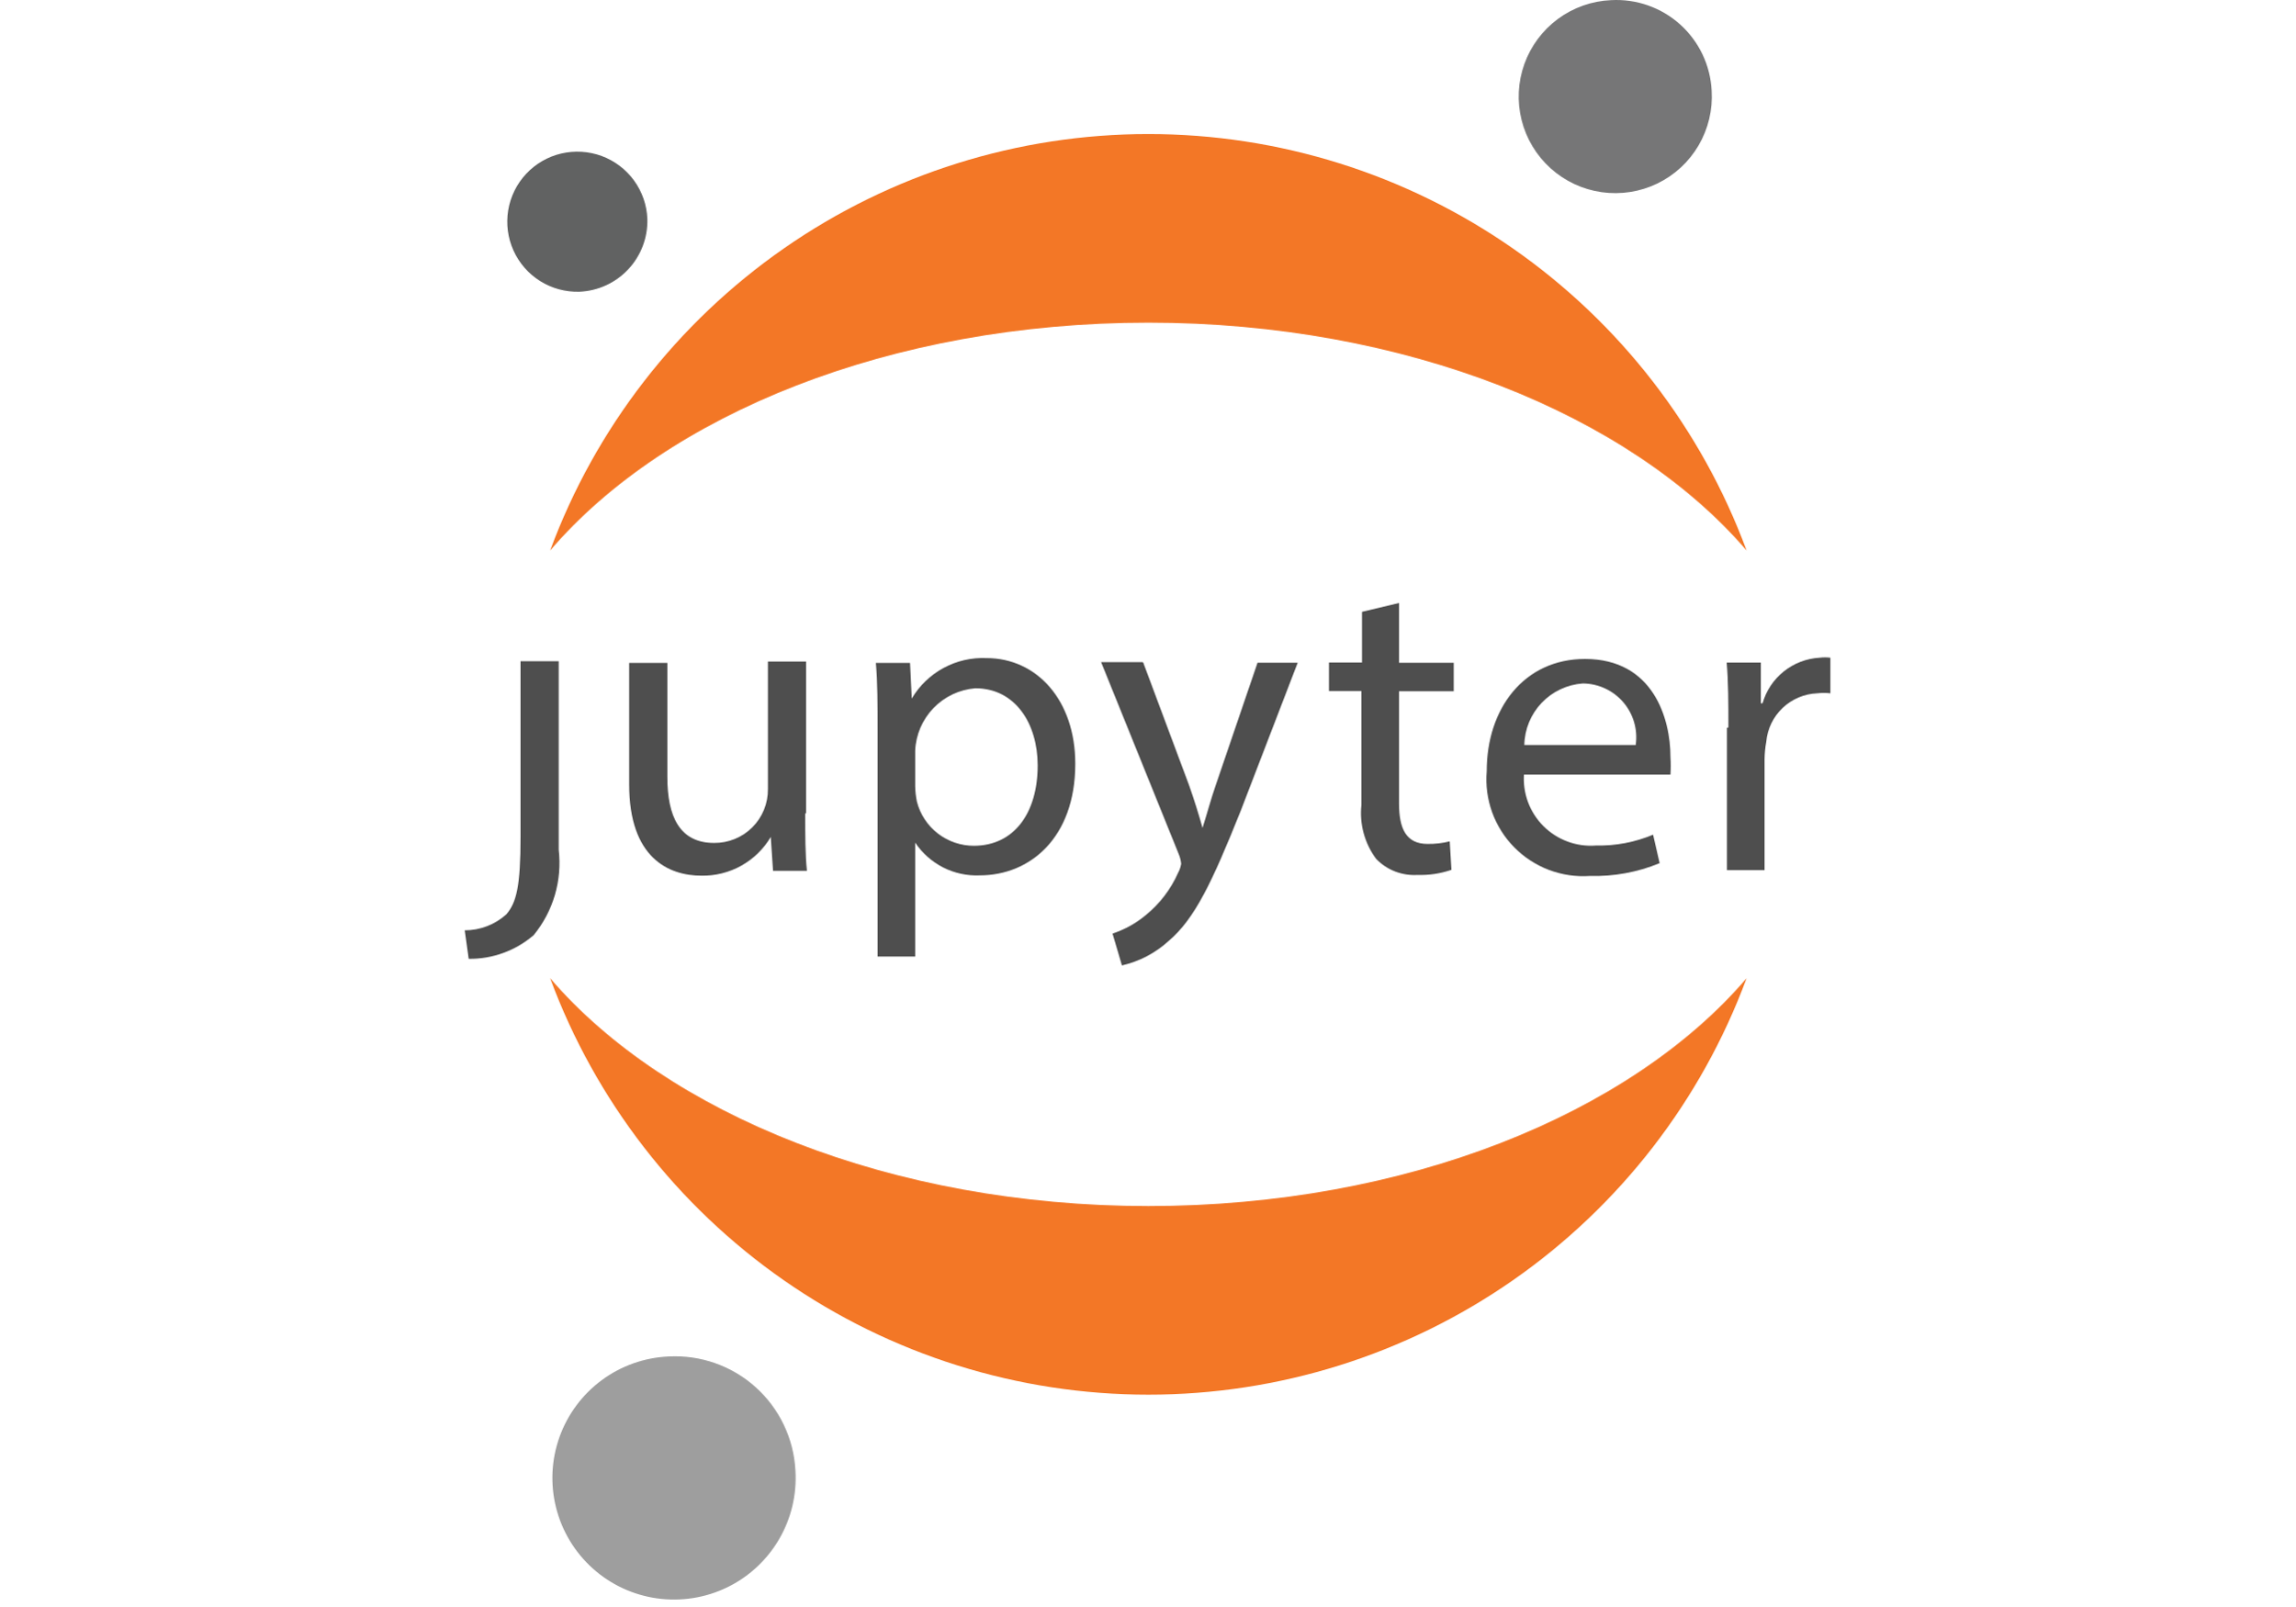
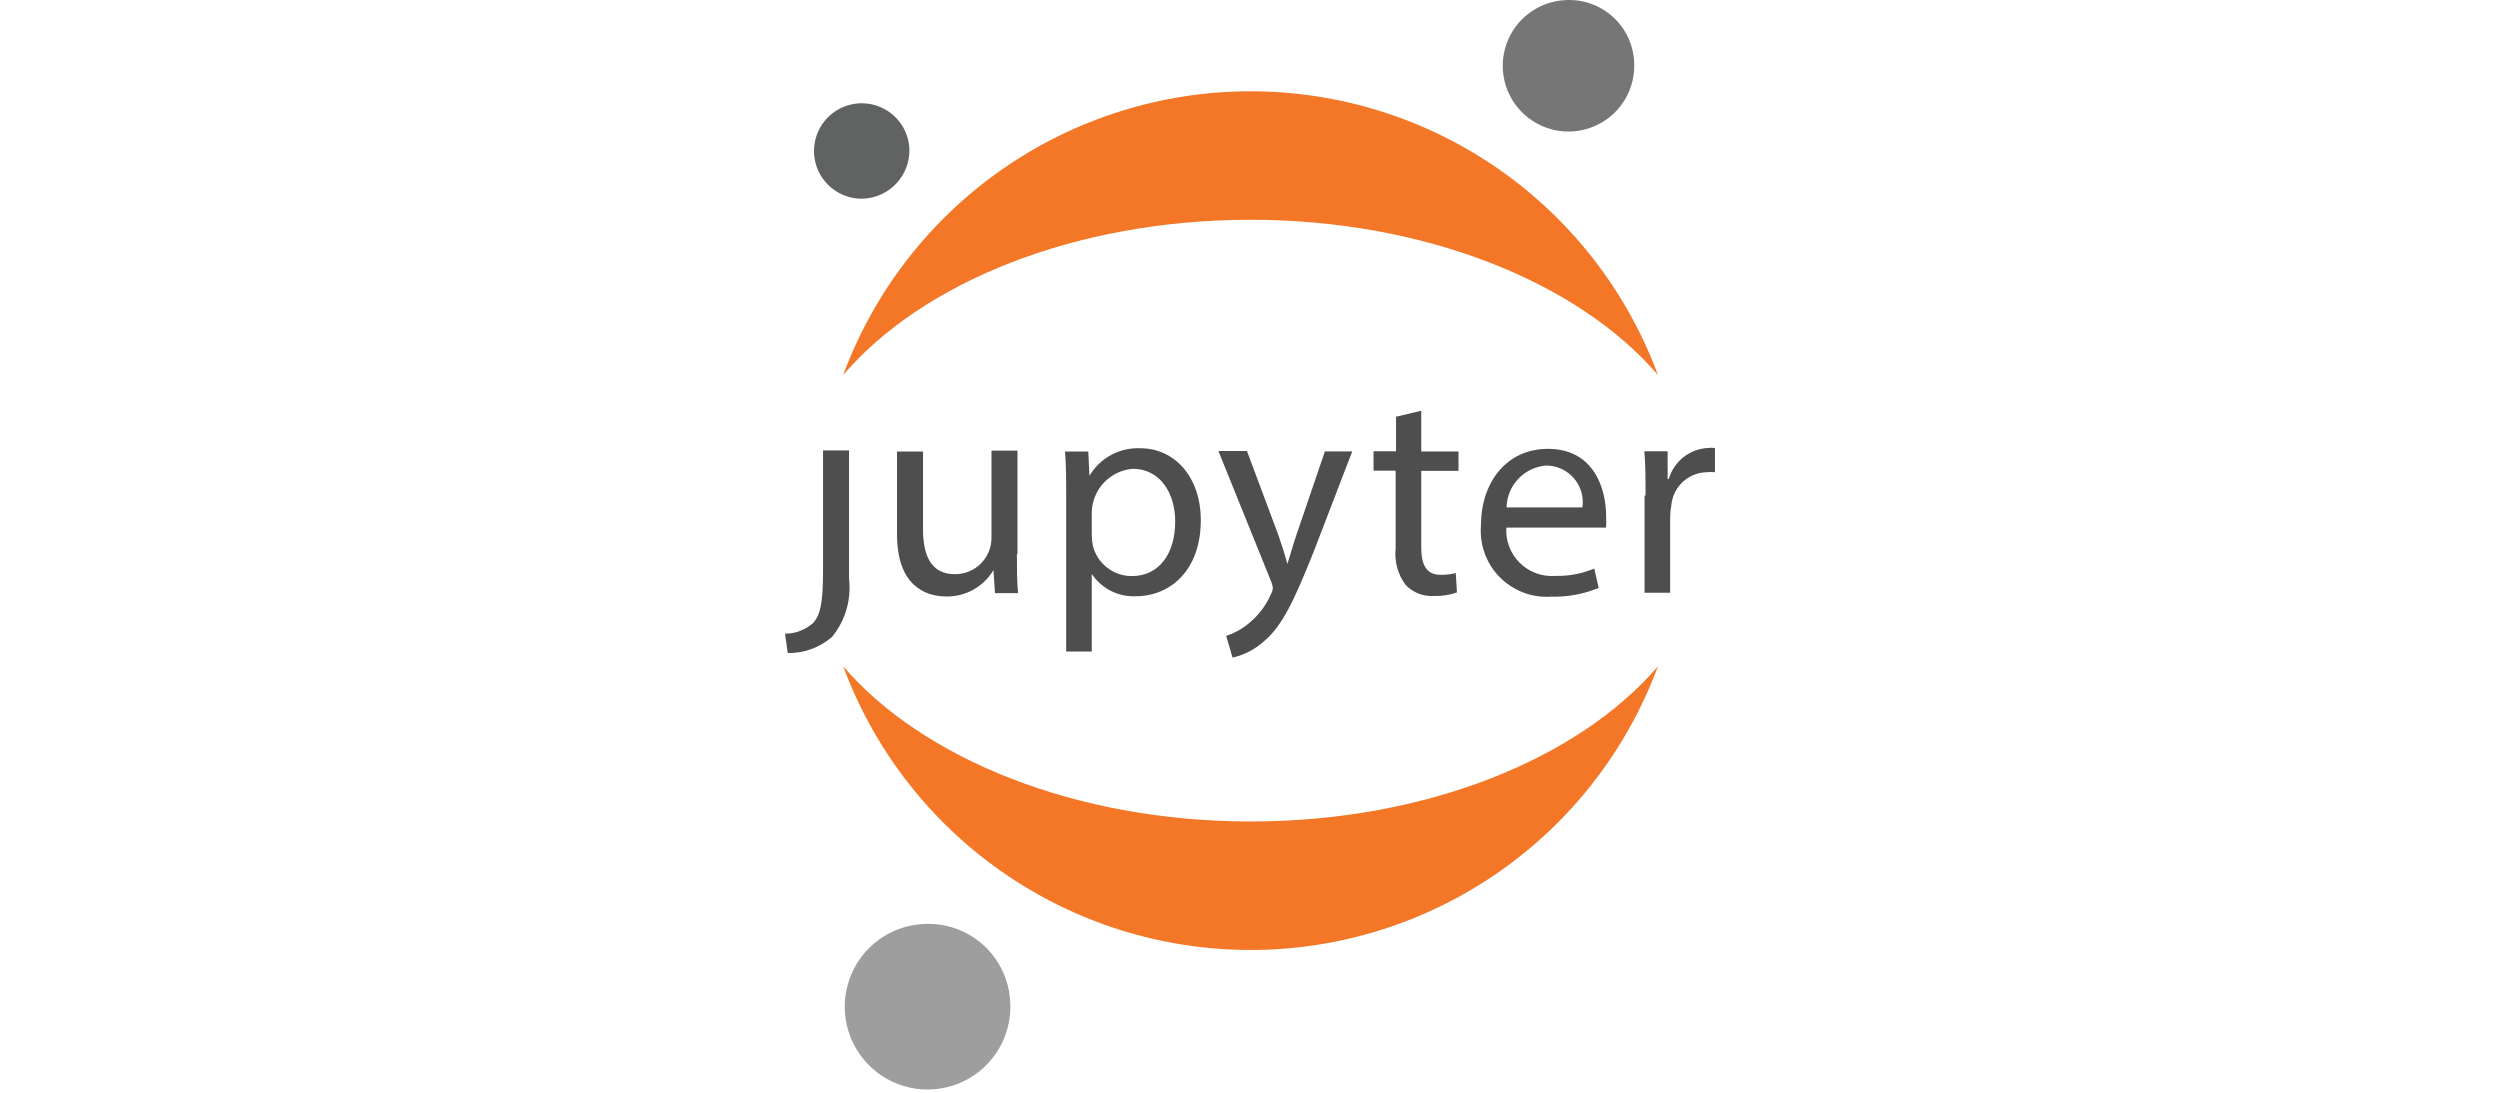
- <svg xmlns="http://www.w3.org/2000/svg" xmlns:ns1="http://vectornator.io" height="100%" stroke-miterlimit="10" style="fill-rule:nonzero;clip-rule:evenodd;stroke-linecap:round;stroke-linejoin:round;" version="1.1" viewBox="0 0 580 406" width="100%" xml:space="preserve">
+ <svg xmlns="http://www.w3.org/2000/svg" xmlns:ns1="http://vectornator.io" height="100%" stroke-miterlimit="10" style="fill-rule:nonzero;clip-rule:evenodd;stroke-linecap:round;stroke-linejoin:round;" version="1.1" viewBox="0 0 515 225" width="100%" xml:space="preserve">
  <defs />
-   <g id="Canvas" ns1:layerName="Canvas">
+   <clipPath id="ArtboardFrame">
+     <rect height="225" width="515" x="0" y="0" />
+   </clipPath>
+   <g clip-path="url(#ArtboardFrame)" id="Canvas" ns1:layerName="Canvas">
    <g opacity="1" ns1:layerName="Group">
      <g opacity="1" ns1:layerName="g">
-         <path d="M131.546 211.421C131.546 224.02 130.538 228.123 127.946 231.147C125.062 233.744 121.317 235.181 117.435 235.179L118.443 242.378C124.461 242.459 130.3 240.333 134.857 236.402C137.309 233.412 139.134 229.959 140.223 226.248C141.311 222.538 141.641 218.646 141.193 214.805L141.193 167.146L131.546 167.146L131.546 211.133L131.546 211.421Z" fill="#4e4e4e" fill-rule="nonzero" opacity="1" stroke="none" ns1:layerName="path" />
-         <path d="M203.49 205.743C203.49 211.142 203.49 215.966 203.922 220.141L195.355 220.141L194.779 211.574C192.987 214.605 190.425 217.108 187.352 218.828C184.279 220.547 180.806 221.423 177.285 221.365C168.934 221.365 158.999 216.829 158.999 198.327L158.999 167.587L168.646 167.587L168.646 196.384C168.646 206.391 171.742 213.086 180.453 213.086C182.245 213.105 184.023 212.766 185.683 212.089C187.342 211.412 188.85 210.411 190.117 209.143C191.384 207.876 192.386 206.368 193.063 204.709C193.74 203.049 194.079 201.271 194.059 199.479L194.059 167.227L203.706 167.227L203.706 205.455L203.49 205.743Z" fill="#4e4e4e" fill-rule="nonzero" opacity="1" stroke="none" ns1:layerName="path" />
-         <path d="M221.776 184.714C221.776 178.018 221.776 172.547 221.344 167.579L229.983 167.579L230.415 176.578C232.34 173.327 235.111 170.659 238.433 168.859C241.755 167.059 245.503 166.193 249.277 166.356C262.092 166.356 271.739 177.082 271.739 193.065C271.739 211.927 260.148 221.286 247.622 221.286C244.415 221.429 241.227 220.742 238.364 219.292C235.501 217.841 233.06 215.676 231.279 213.007L231.279 213.007L231.279 241.804L221.776 241.804L221.776 184.93L221.776 184.714ZM231.279 198.752C231.305 200.058 231.45 201.36 231.711 202.64C232.528 205.836 234.388 208.669 236.995 210.69C239.603 212.711 242.81 213.805 246.11 213.799C256.261 213.799 262.236 205.519 262.236 193.497C262.236 182.986 256.621 173.987 246.47 173.987C242.453 174.316 238.693 176.099 235.897 179.001C233.1 181.904 231.459 185.727 231.279 189.753L231.279 198.752Z" fill="#4e4e4e" fill-rule="nonzero" opacity="1" stroke="none" ns1:layerName="path" />
-         <path d="M288.927 167.531L300.518 198.559C301.742 202.015 303.038 206.19 303.902 209.286C304.91 206.119 305.989 202.087 307.285 198.343L317.796 167.531L327.947 167.531L313.549 204.967C306.349 222.965 301.958 232.252 295.335 237.867C291.999 240.914 287.931 243.047 283.528 244.058L281.152 235.995C284.231 234.984 287.09 233.396 289.575 231.316C293.087 228.454 295.875 224.803 297.71 220.661C298.103 219.944 298.371 219.165 298.502 218.357C298.42 217.488 298.202 216.638 297.854 215.837L278.272 167.387L288.783 167.387L288.927 167.531Z" fill="#4e4e4e" fill-rule="nonzero" opacity="1" stroke="none" ns1:layerName="path" />
-         <path d="M353.557 152.428L353.557 167.546L367.38 167.546L367.38 174.746L353.557 174.746L353.557 203.111C353.557 209.59 355.429 213.334 360.756 213.334C362.649 213.365 364.536 213.147 366.372 212.686L366.804 219.885C364.052 220.838 361.148 221.278 358.237 221.181C356.309 221.301 354.378 221.004 352.576 220.308C350.774 219.612 349.144 218.534 347.798 217.149C344.865 213.227 343.528 208.339 344.054 203.471L344.054 174.674L335.847 174.674L335.847 167.474L344.198 167.474L344.198 154.66L353.557 152.428Z" fill="#4e4e4e" fill-rule="nonzero" opacity="1" stroke="none" ns1:layerName="path" />
-         <path d="M385.15 195.52C384.955 197.962 385.292 200.416 386.138 202.715C386.984 205.014 388.319 207.101 390.051 208.833C391.783 210.565 393.871 211.9 396.169 212.746C398.468 213.593 400.923 213.93 403.364 213.734C408.303 213.845 413.209 212.912 417.763 210.998L419.418 218.198C413.83 220.5 407.822 221.603 401.78 221.437C398.258 221.678 394.726 221.155 391.426 219.903C388.125 218.65 385.134 216.699 382.659 214.182C380.183 211.666 378.281 208.643 377.083 205.323C375.886 202.002 375.42 198.462 375.719 194.944C375.719 179.106 385.15 166.579 400.556 166.579C417.835 166.579 422.154 181.698 422.154 191.345C422.246 192.831 422.246 194.322 422.154 195.808L384.934 195.808L385.15 195.52ZM413.371 188.321C413.649 186.396 413.511 184.434 412.966 182.567C412.422 180.7 411.484 178.972 410.215 177.498C408.946 176.025 407.376 174.84 405.61 174.025C403.845 173.209 401.925 172.781 399.981 172.771C396.025 173.057 392.319 174.81 389.589 177.687C386.859 180.563 385.301 184.356 385.222 188.321L413.371 188.321Z" fill="#4e4e4e" fill-rule="nonzero" opacity="1" stroke="none" ns1:layerName="path" />
-         <path d="M436.792 183.902C436.792 177.711 436.792 172.383 436.36 167.488L444.999 167.488L444.999 177.783L445.431 177.783C446.337 174.605 448.211 171.789 450.791 169.725C453.371 167.661 456.53 166.451 459.829 166.264C460.737 166.145 461.657 166.145 462.565 166.264L462.565 175.263C461.465 175.135 460.353 175.135 459.253 175.263C455.985 175.389 452.875 176.701 450.503 178.954C448.132 181.206 446.661 184.244 446.366 187.502C446.097 188.975 445.953 190.468 445.935 191.965L445.935 219.97L436.432 219.97L436.432 183.974L436.792 183.902Z" fill="#4e4e4e" fill-rule="nonzero" opacity="1" stroke="none" ns1:layerName="path" />
+         <path d="M169.548 117.352C169.548 124.345 168.988 126.623 167.55 128.301C165.949 129.743 163.87 130.54 161.716 130.539L162.275 134.535C165.615 134.58 168.857 133.4 171.386 131.218C172.747 129.558 173.76 127.642 174.364 125.582C174.968 123.522 175.151 121.362 174.903 119.23L174.903 92.776L169.548 92.776L169.548 117.192L169.548 117.352Z" fill="#4e4e4e" fill-rule="nonzero" opacity="1" stroke="none" ns1:layerName="path" />
+         <path d="M209.482 114.2C209.482 117.197 209.482 119.874 209.721 122.192L204.966 122.192L204.647 117.437C203.652 119.119 202.229 120.508 200.524 121.463C198.818 122.418 196.89 122.904 194.936 122.871C190.301 122.871 184.786 120.354 184.786 110.084L184.786 93.021L190.141 93.021L190.141 109.005C190.141 114.56 191.859 118.276 196.694 118.276C197.689 118.287 198.676 118.099 199.597 117.723C200.518 117.347 201.355 116.791 202.059 116.088C202.762 115.384 203.318 114.547 203.694 113.626C204.07 112.705 204.258 111.718 204.247 110.724L204.247 92.821L209.602 92.821L209.602 114.04L209.482 114.2Z" fill="#4e4e4e" fill-rule="nonzero" opacity="1" stroke="none" ns1:layerName="path" />
+         <path d="M219.632 102.528C219.632 98.811 219.632 95.774 219.392 93.017L224.187 93.017L224.427 98.012C225.495 96.207 227.033 94.727 228.877 93.727C230.721 92.728 232.801 92.248 234.896 92.338C242.009 92.338 247.364 98.292 247.364 107.163C247.364 117.633 240.93 122.827 233.977 122.827C232.198 122.907 230.428 122.526 228.839 121.721C227.249 120.916 225.895 119.714 224.906 118.232L224.906 118.232L224.906 134.216L219.632 134.216L219.632 102.648L219.632 102.528ZM224.906 110.32C224.921 111.045 225.001 111.767 225.146 112.478C225.599 114.252 226.632 115.825 228.079 116.946C229.527 118.068 231.307 118.675 233.138 118.672C238.773 118.672 242.089 114.076 242.089 107.403C242.089 101.569 238.972 96.574 233.338 96.574C231.108 96.756 229.022 97.746 227.469 99.357C225.917 100.968 225.006 103.09 224.906 105.325L224.906 110.32Z" fill="#4e4e4e" fill-rule="nonzero" opacity="1" stroke="none" ns1:layerName="path" />
+         <path d="M256.905 92.99L263.338 110.213C264.018 112.131 264.737 114.449 265.216 116.167C265.776 114.409 266.375 112.171 267.094 110.093L272.929 92.99L278.563 92.99L270.571 113.769C266.575 123.759 264.137 128.914 260.461 132.031C258.609 133.723 256.352 134.906 253.908 135.468L252.589 130.992C254.298 130.431 255.885 129.549 257.264 128.395C259.214 126.806 260.761 124.78 261.78 122.481C261.998 122.083 262.146 121.65 262.219 121.202C262.174 120.72 262.052 120.248 261.86 119.803L250.99 92.91L256.825 92.91L256.905 92.99Z" fill="#4e4e4e" fill-rule="nonzero" opacity="1" stroke="none" ns1:layerName="path" />
+         <path d="M292.778 84.607L292.778 92.999L300.451 92.999L300.451 96.995L292.778 96.995L292.778 112.739C292.778 116.336 293.817 118.414 296.774 118.414C297.824 118.431 298.872 118.31 299.891 118.054L300.131 122.05C298.603 122.579 296.991 122.823 295.376 122.769C294.306 122.836 293.234 122.671 292.234 122.285C291.233 121.898 290.329 121.3 289.581 120.531C287.954 118.354 287.211 115.641 287.503 112.939L287.503 96.955L282.948 96.955L282.948 92.959L287.583 92.959L287.583 85.846L292.778 84.607Z" fill="#4e4e4e" fill-rule="nonzero" opacity="1" stroke="none" ns1:layerName="path" />
+         <path d="M310.314 108.526C310.206 109.881 310.393 111.244 310.863 112.52C311.332 113.795 312.073 114.954 313.035 115.915C313.996 116.877 315.155 117.618 316.431 118.088C317.706 118.557 319.069 118.744 320.424 118.636C323.165 118.697 325.889 118.18 328.416 117.117L329.335 121.113C326.234 122.391 322.898 123.004 319.545 122.912C317.59 123.045 315.63 122.755 313.798 122.06C311.965 121.365 310.306 120.282 308.931 118.885C307.557 117.488 306.502 115.81 305.837 113.967C305.172 112.124 304.914 110.159 305.079 108.206C305.079 99.415 310.314 92.462 318.866 92.462C328.456 92.462 330.854 100.854 330.854 106.208C330.905 107.033 330.905 107.861 330.854 108.686L310.194 108.686L310.314 108.526ZM325.979 104.53C326.133 103.462 326.056 102.373 325.754 101.336C325.452 100.3 324.931 99.341 324.227 98.523C323.522 97.705 322.651 97.047 321.671 96.595C320.691 96.142 319.625 95.904 318.546 95.898C316.351 96.057 314.293 97.031 312.778 98.627C311.263 100.224 310.398 102.329 310.354 104.53L325.979 104.53Z" fill="#4e4e4e" fill-rule="nonzero" opacity="1" stroke="none" ns1:layerName="path" />
+         <path d="M338.979 102.077C338.979 98.641 338.979 95.683 338.739 92.966L343.534 92.966L343.534 98.68L343.774 98.68C344.277 96.917 345.317 95.354 346.749 94.208C348.181 93.062 349.935 92.391 351.766 92.287C352.27 92.221 352.78 92.221 353.284 92.287L353.284 97.282C352.674 97.211 352.057 97.211 351.446 97.282C349.632 97.352 347.906 98.08 346.589 99.331C345.273 100.581 344.457 102.267 344.293 104.075C344.144 104.893 344.064 105.722 344.053 106.553L344.053 122.097L338.779 122.097L338.779 102.117L338.979 102.077Z" fill="#4e4e4e" fill-rule="nonzero" opacity="1" stroke="none" ns1:layerName="path" />
      </g>
      <g opacity="1" ns1:layerName="g">
-         <path d="M432.564 22.93C432.859 27.767 431.709 32.581 429.258 36.762C426.808 40.942 423.168 44.298 418.804 46.403C414.439 48.507 409.547 49.265 404.75 48.579C399.953 47.893 395.469 45.795 391.869 42.552C388.269 39.309 385.716 35.067 384.535 30.368C383.353 25.669 383.598 20.724 385.237 16.164C386.876 11.604 389.835 7.635 393.738 4.763C397.64 1.891 402.309 0.246 407.15 0.036C410.324-0.138 413.502 0.316 416.499 1.374C419.497 2.431 422.256 4.071 424.618 6.199C426.979 8.326 428.897 10.9 430.261 13.771C431.625 16.642 432.407 19.755 432.564 22.93L432.564 22.93Z" fill="#767677" fill-rule="nonzero" opacity="1" stroke="none" ns1:layerName="path" />
-         <path d="M290.209 304.874C225.416 304.874 168.47 281.621 139.025 247.281C150.45 278.174 171.064 304.825 198.094 323.648C225.123 342.471 257.271 352.561 290.209 352.561C323.147 352.561 355.294 342.471 382.324 323.648C409.353 304.825 429.968 278.174 441.393 247.281C412.02 281.621 355.29 304.874 290.209 304.874Z" fill="#f37726" fill-rule="nonzero" opacity="1" stroke="none" ns1:layerName="path" />
-         <path d="M290.209 81.568C355.002 81.568 411.948 104.822 441.393 139.162C429.968 108.269 409.353 81.618 382.324 62.795C355.294 43.972 323.147 33.881 290.209 33.881C257.271 33.881 225.123 43.972 198.094 62.795C171.064 81.618 150.45 108.269 139.025 139.162C168.47 104.75 225.128 81.568 290.209 81.568Z" fill="#f37726" fill-rule="nonzero" opacity="1" stroke="none" ns1:layerName="path" />
-         <path d="M201.014 371.702C201.394 377.794 199.951 383.861 196.871 389.13C193.79 394.4 189.211 398.633 183.716 401.29C178.221 403.948 172.06 404.909 166.016 404.052C159.973 403.195 154.322 400.558 149.782 396.478C145.243 392.398 142.021 387.058 140.527 381.14C139.033 375.222 139.334 368.993 141.393 363.247C143.452 357.501 147.175 352.498 152.087 348.875C156.999 345.252 162.879 343.174 168.977 342.905C172.971 342.691 176.969 343.267 180.741 344.598C184.513 345.93 187.986 347.992 190.961 350.666C193.936 353.341 196.355 356.575 198.08 360.184C199.805 363.793 200.802 367.707 201.014 371.702L201.014 371.702Z" fill="#9e9e9e" fill-rule="nonzero" opacity="1" stroke="none" ns1:layerName="path" />
-         <path d="M146.389 73.743C142.898 73.839 139.456 72.901 136.496 71.047C133.537 69.192 131.191 66.504 129.756 63.32C128.32 60.136 127.857 56.599 128.426 53.153C128.996 49.707 130.571 46.506 132.954 43.953C135.338 41.401 138.423 39.609 141.822 38.805C145.22 38.001 148.781 38.219 152.056 39.434C155.331 40.648 158.173 42.803 160.227 45.628C162.28 48.453 163.452 51.823 163.595 55.313C163.731 60.031 162.001 64.613 158.78 68.064C155.558 71.514 151.106 73.555 146.389 73.743Z" fill="#616262" fill-rule="nonzero" opacity="1" stroke="none" ns1:layerName="path" />
+         <path d="M336.632 12.728C336.796 15.412 336.157 18.085 334.797 20.405C333.437 22.725 331.417 24.588 328.994 25.756C326.571 26.924 323.856 27.345 321.193 26.964C318.531 26.584 316.042 25.419 314.044 23.619C312.045 21.819 310.628 19.465 309.973 16.856C309.317 14.248 309.453 11.503 310.362 8.972C311.272 6.441 312.915 4.238 315.081 2.644C317.247 1.05 319.839 0.136 322.526 0.02C324.288-0.077 326.051 0.176 327.715 0.763C329.379 1.35 330.91 2.26 332.221 3.441C333.532 4.622 334.597 6.05 335.354 7.644C336.111 9.238 336.545 10.965 336.632 12.728L336.632 12.728Z" fill="#767677" fill-rule="nonzero" opacity="1" stroke="none" ns1:layerName="path" />
+         <path d="M257.616 169.224C221.652 169.224 190.043 156.317 173.699 137.256C180.041 154.404 191.483 169.197 206.486 179.645C221.489 190.093 239.334 195.694 257.616 195.694C275.899 195.694 293.742 190.093 308.746 179.645C323.749 169.197 335.191 154.404 341.533 137.256C325.229 156.317 293.74 169.224 257.616 169.224Z" fill="#f37726" fill-rule="nonzero" opacity="1" stroke="none" ns1:layerName="path" />
+         <path d="M257.616 45.276C293.58 45.276 325.189 58.183 341.533 77.244C335.191 60.096 323.749 45.303 308.746 34.855C293.742 24.407 275.899 18.806 257.616 18.806C239.334 18.806 221.489 24.407 206.486 34.855C191.483 45.303 180.041 60.096 173.699 77.244C190.043 58.143 221.492 45.276 257.616 45.276Z" fill="#f37726" fill-rule="nonzero" opacity="1" stroke="none" ns1:layerName="path" />
+         <path d="M208.107 206.318C208.318 209.699 207.517 213.067 205.808 215.992C204.098 218.917 201.556 221.266 198.506 222.741C195.456 224.216 192.036 224.75 188.681 224.274C185.327 223.799 182.19 222.335 179.67 220.07C177.151 217.805 175.362 214.842 174.533 211.557C173.704 208.272 173.871 204.814 175.014 201.625C176.157 198.435 178.223 195.658 180.95 193.648C183.676 191.637 186.94 190.483 190.325 190.334C192.542 190.215 194.761 190.535 196.855 191.274C198.948 192.013 200.876 193.157 202.527 194.642C204.179 196.126 205.521 197.921 206.479 199.925C207.436 201.928 207.989 204.101 208.107 206.318L208.107 206.318Z" fill="#9e9e9e" fill-rule="nonzero" opacity="1" stroke="none" ns1:layerName="path" />
+         <path d="M177.787 40.932C175.849 40.985 173.938 40.465 172.296 39.435C170.653 38.406 169.351 36.914 168.554 35.147C167.757 33.379 167.501 31.416 167.817 29.503C168.132 27.591 169.007 25.814 170.33 24.397C171.653 22.98 173.365 21.986 175.252 21.539C177.138 21.093 179.115 21.214 180.932 21.888C182.75 22.562 184.328 23.758 185.468 25.326C186.607 26.895 187.258 28.765 187.337 30.702C187.413 33.321 186.453 35.864 184.665 37.78C182.876 39.695 180.405 40.828 177.787 40.932Z" fill="#616262" fill-rule="nonzero" opacity="1" stroke="none" ns1:layerName="path" />
      </g>
    </g>
  </g>
</svg>
